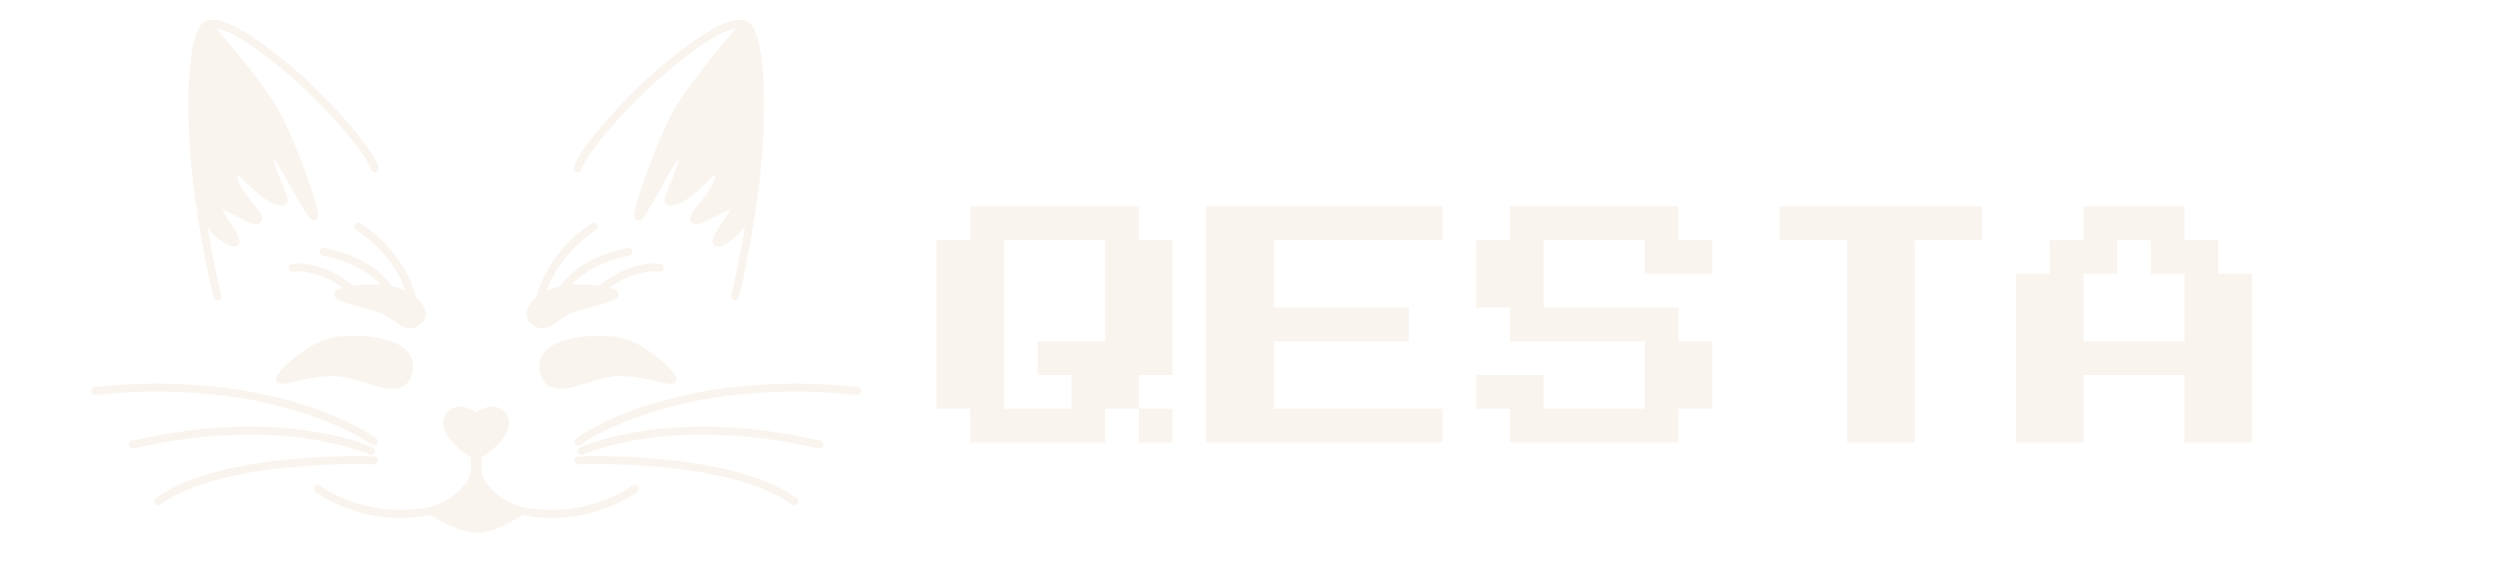
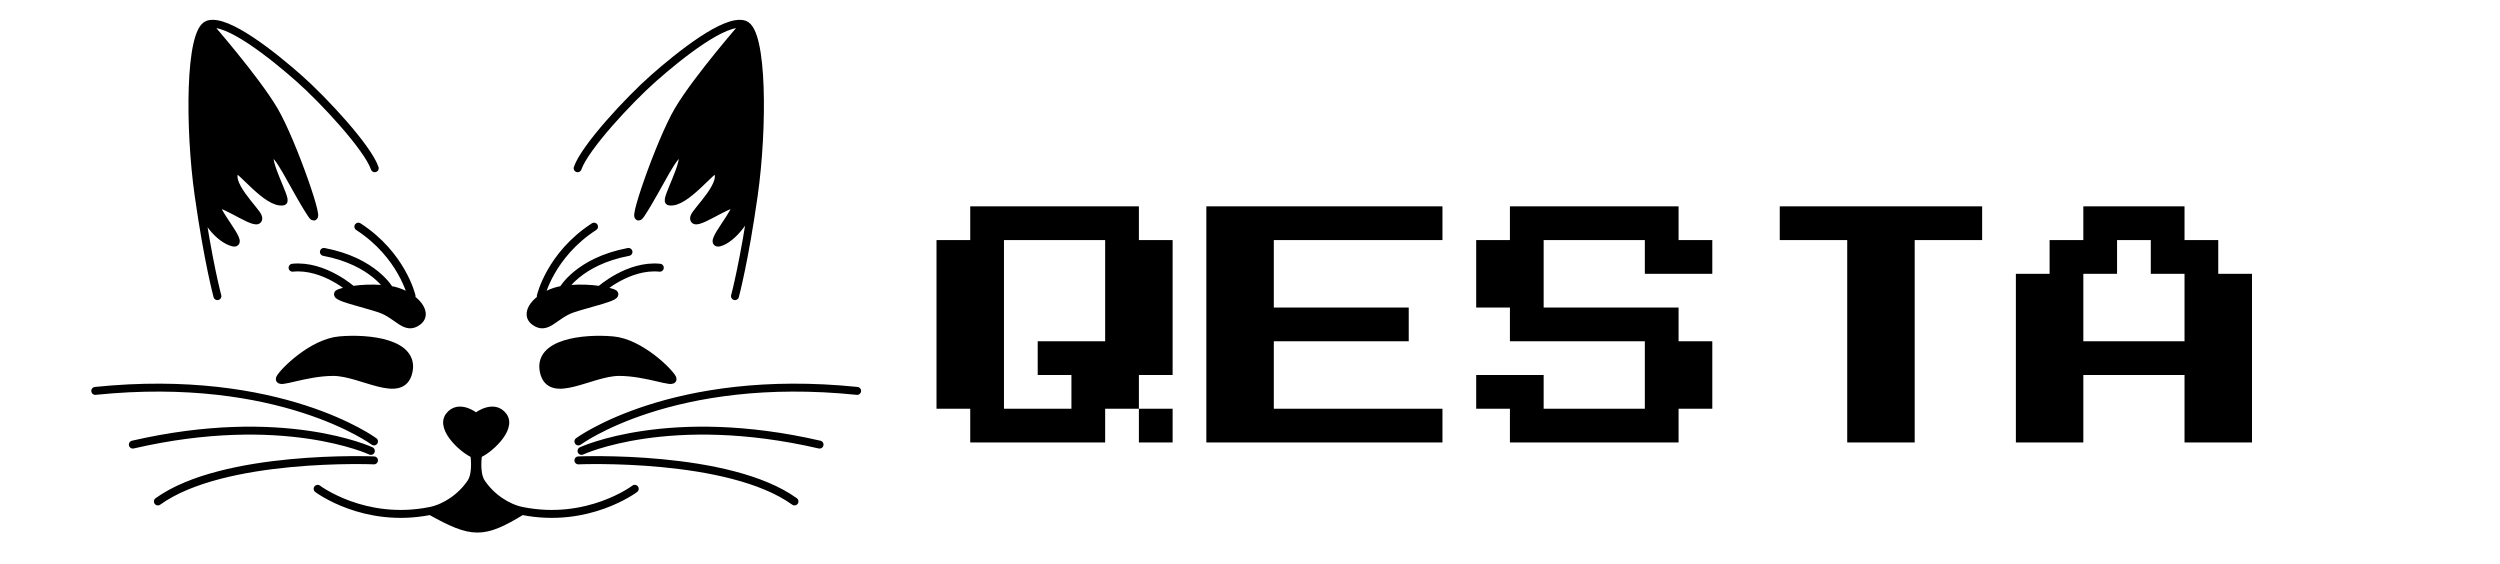
<svg xmlns="http://www.w3.org/2000/svg" width="315" height="71" viewBox="0 0 315 71" fill="none">
-   <path d="M147.75 30.25V47.25H143.5V51.5H139.25V55.75H122.25V51.5H118V30.25H122.25V26H143.5V30.25H147.75ZM139.25 30.25H126.5V51.5H135V47.25H130.75V43H139.25V30.25ZM143.5 55.75V51.5H147.75V55.75H143.5ZM152 55.75V26H181.75V30.25H160.5V38.75H177.5V43H160.5V51.5H181.75V55.75H152ZM190.25 55.75V51.5H186V47.25H194.5V51.5H207.25V43H190.25V38.75H186V30.25H190.25V26H211.5V30.25H215.75V34.5H207.25V30.25H194.5V38.75H211.5V43H215.75V51.5H211.5V55.75H190.25ZM232.75 55.75V30.25H224.25V26H249.75V30.25H241.25V55.75H232.75ZM254 55.75V34.5H258.25V30.25H262.5V26H275.25V30.25H279.5V34.5H283.75V55.75H275.25V47.25H262.5V55.75H254ZM262.5 43H275.25V34.5H271V30.25H266.75V34.5H262.5V43Z" fill="#FAF4EF" />
-   <path d="M68.534 46.865C67.688 43.208 73.507 42.556 77.217 42.885C80.667 43.192 84.321 46.865 84.715 47.661C85.11 48.457 81.558 46.865 78.006 46.865C74.454 46.865 69.375 50.498 68.534 46.865Z" fill="#FAF4EF" />
-   <path d="M51.466 46.865C52.312 43.208 46.493 42.556 42.783 42.885C39.333 43.192 35.679 46.865 35.285 47.661C34.89 48.457 38.442 46.865 41.994 46.865C45.546 46.865 50.625 50.498 51.466 46.865Z" fill="#FAF4EF" />
-   <path d="M67.35 40.498C65.772 39.304 68.216 36.905 70.902 36.518C73.589 36.131 76.033 36.518 77.217 36.916C78.401 37.314 73.979 38.244 72.086 38.906C69.826 39.696 68.929 41.691 67.35 40.498Z" fill="#FAF4EF" />
-   <path d="M52.65 40.498C54.228 39.304 51.784 36.905 49.098 36.518C46.411 36.131 43.967 36.518 42.783 36.916C41.599 37.314 46.021 38.244 47.914 38.906C50.174 39.696 51.071 41.691 52.65 40.498Z" fill="#FAF4EF" />
-   <path d="M25.024 24.579C23.84 16.221 23.84 3.884 26.208 3.088C26.208 3.088 32.127 9.854 34.495 13.834C36.863 17.813 40.81 29.354 39.231 26.967C37.02 23.622 34.89 18.609 34.101 19.405C33.311 20.201 36.227 25.264 35.679 25.375C33.706 25.773 30.154 20.997 29.759 21.395C28.257 22.91 32.331 26.592 32.522 27.364C32.917 28.956 28.181 25.375 27.392 25.773C26.602 26.171 30.944 30.946 29.365 30.548C27.786 30.15 25.517 27.851 25.024 24.579Z" fill="#FAF4EF" />
-   <path d="M94.976 24.579C96.16 16.221 96.16 3.884 93.792 3.088C93.792 3.088 87.873 9.854 85.505 13.834C83.137 17.813 79.19 29.354 80.769 26.967C82.98 23.622 85.11 18.609 85.899 19.405C86.689 20.201 83.773 25.264 84.321 25.375C86.294 25.773 89.846 20.997 90.24 21.395C91.743 22.91 87.669 26.592 87.478 27.364C87.083 28.956 91.819 25.375 92.608 25.773C93.398 26.171 89.056 30.946 90.635 30.548C92.214 30.15 94.56 27.364 94.976 24.579Z" fill="#FAF4EF" />
-   <path d="M59.809 52.437C59.809 52.437 57.78 50.845 56.596 52.437C55.412 54.029 58.569 56.814 59.753 57.212C59.753 57.212 60.148 59.6 59.359 60.794C58.12 62.667 56.086 64.001 54.228 64.376C59.497 67.323 60.871 67.365 65.772 64.376C63.914 64.001 61.88 62.667 60.641 60.794C59.852 59.6 60.247 57.212 60.247 57.212C61.431 56.814 64.588 54.029 63.404 52.437C62.22 50.845 60.148 52.437 60.148 52.437H59.809Z" fill="#FAF4EF" />
-   <path d="M27.392 37.314C27.392 37.314 26.208 32.936 25.024 24.579M25.024 24.579C23.84 16.221 23.84 3.884 26.208 3.088M25.024 24.579C25.517 27.851 27.786 30.15 29.365 30.548C30.944 30.946 26.602 26.171 27.392 25.773C28.181 25.375 32.917 28.956 32.522 27.364C32.331 26.592 28.257 22.91 29.759 21.395C30.154 20.997 33.706 25.773 35.679 25.375C36.227 25.264 33.311 20.201 34.101 19.405C34.89 18.609 37.02 23.622 39.231 26.967C40.81 29.354 36.863 17.813 34.495 13.834C32.127 9.854 26.208 3.088 26.208 3.088M26.208 3.088C28.576 2.292 34.495 7.068 37.653 9.854C40.81 12.64 46.335 18.609 47.218 21.198M49.098 36.518C51.784 36.905 54.228 39.304 52.65 40.498C51.071 41.691 50.174 39.696 47.914 38.906C46.021 38.244 41.599 37.314 42.783 36.916C43.967 36.518 46.411 36.131 49.098 36.518ZM49.098 36.518C49.098 36.518 47.124 32.936 40.81 31.742M51.86 37.314C51.86 37.314 50.676 32.14 45.151 28.558M47.124 55.62C47.124 55.62 35.285 46.865 12 49.253M46.73 56.814C46.73 56.814 35.679 51.641 16.736 56.019M47.124 58.008C47.124 58.008 28.181 57.212 19.893 63.182M54.228 64.376C45.919 66.052 40.021 61.59 40.021 61.59M54.228 64.376C56.086 64.001 58.12 62.667 59.359 60.794C60.148 59.6 59.753 57.212 59.753 57.212C58.569 56.814 55.412 54.029 56.596 52.437C57.78 50.845 59.809 52.437 59.809 52.437H60.148C60.148 52.437 62.22 50.845 63.404 52.437C64.588 54.029 61.431 56.814 60.247 57.212C60.247 57.212 59.852 59.6 60.641 60.794C61.88 62.667 63.914 64.001 65.772 64.376M54.228 64.376C59.497 67.323 60.871 67.365 65.772 64.376M44.362 36.518C44.362 36.518 40.81 33.334 36.863 33.732M92.608 37.314C92.608 37.314 93.792 32.936 94.976 24.579M94.976 24.579C96.16 16.221 96.16 3.884 93.792 3.088M94.976 24.579C94.56 27.364 92.214 30.15 90.635 30.548C89.056 30.946 93.398 26.171 92.608 25.773C91.819 25.375 87.083 28.956 87.478 27.364C87.669 26.592 91.743 22.91 90.24 21.395C89.846 20.997 86.294 25.773 84.321 25.375C83.773 25.264 86.689 20.201 85.899 19.405C85.11 18.609 82.98 23.622 80.769 26.967C79.19 29.354 83.137 17.813 85.505 13.834C87.873 9.854 93.792 3.088 93.792 3.088M93.792 3.088C91.424 2.292 85.505 7.068 82.347 9.854C79.19 12.64 73.665 18.609 72.782 21.198M70.902 36.518C68.216 36.905 65.772 39.304 67.35 40.498C68.929 41.691 69.826 39.696 72.086 38.906C73.979 38.244 78.401 37.314 77.217 36.916C76.033 36.518 73.589 36.131 70.902 36.518ZM70.902 36.518C70.902 36.518 72.876 32.936 79.19 31.742M68.14 37.314C68.14 37.314 69.324 32.14 74.849 28.558M72.876 55.62C72.876 55.62 84.715 46.865 108 49.253M73.27 56.814C73.27 56.814 84.321 51.641 103.264 56.019M72.876 58.008C72.876 58.008 91.819 57.212 100.107 63.182M65.772 64.376C74.081 66.052 79.979 61.59 79.979 61.59M75.638 36.518C75.638 36.518 79.19 33.334 83.137 33.732M51.466 46.865C52.312 43.208 46.493 42.556 42.783 42.885C39.333 43.192 35.679 46.865 35.285 47.661C34.89 48.457 38.442 46.865 41.994 46.865C45.546 46.865 50.625 50.498 51.466 46.865ZM68.534 46.865C67.688 43.208 73.507 42.556 77.217 42.885C80.667 43.192 84.321 46.865 84.715 47.661C85.11 48.457 81.558 46.865 78.006 46.865C74.454 46.865 69.375 50.498 68.534 46.865Z" stroke="#FAF4EF" stroke-linecap="round" />
+   <path d="M147.75 30.25V47.25H143.5V51.5H139.25V55.75H122.25V51.5H118V30.25H122.25V26H143.5V30.25H147.75ZM139.25 30.25H126.5V51.5H135V47.25H130.75V43H139.25V30.25ZM143.5 55.75V51.5H147.75V55.75H143.5ZM152 55.75V26H181.75V30.25H160.5V38.75H177.5V43H160.5V51.5H181.75V55.75H152ZM190.25 55.75V51.5H186V47.25H194.5V51.5H207.25V43H190.25V38.75H186V30.25H190.25V26H211.5V30.25H215.75V34.5H207.25V30.25H194.5V38.75H211.5V43H215.75V51.5H211.5V55.75H190.25ZM232.75 55.75V30.25H224.25V26H249.75V30.25H241.25V55.75H232.75ZM254 55.75V34.5H258.25V30.25H262.5V26H275.25V30.25H279.5V34.5H283.75V55.75H275.25V47.25H262.5V55.75H254ZM262.5 43H275.25V34.5H271V30.25H266.75V34.5H262.5V43Z" fill="currentColor" />
+   <path d="M68.534 46.865C67.688 43.208 73.507 42.556 77.217 42.885C80.667 43.192 84.321 46.865 84.715 47.661C85.11 48.457 81.558 46.865 78.006 46.865C74.454 46.865 69.375 50.498 68.534 46.865Z" fill="currentColor" />
+   <path d="M51.466 46.865C52.312 43.208 46.493 42.556 42.783 42.885C39.333 43.192 35.679 46.865 35.285 47.661C34.89 48.457 38.442 46.865 41.994 46.865C45.546 46.865 50.625 50.498 51.466 46.865Z" fill="currentColor" />
+   <path d="M67.35 40.498C65.772 39.304 68.216 36.905 70.902 36.518C73.589 36.131 76.033 36.518 77.217 36.916C78.401 37.314 73.979 38.244 72.086 38.906C69.826 39.696 68.929 41.691 67.35 40.498Z" fill="currentColor" />
+   <path d="M52.65 40.498C54.228 39.304 51.784 36.905 49.098 36.518C46.411 36.131 43.967 36.518 42.783 36.916C41.599 37.314 46.021 38.244 47.914 38.906C50.174 39.696 51.071 41.691 52.65 40.498Z" fill="currentColor" />
+   <path d="M25.024 24.579C23.84 16.221 23.84 3.884 26.208 3.088C26.208 3.088 32.127 9.854 34.495 13.834C36.863 17.813 40.81 29.354 39.231 26.967C37.02 23.622 34.89 18.609 34.101 19.405C33.311 20.201 36.227 25.264 35.679 25.375C33.706 25.773 30.154 20.997 29.759 21.395C28.257 22.91 32.331 26.592 32.522 27.364C32.917 28.956 28.181 25.375 27.392 25.773C26.602 26.171 30.944 30.946 29.365 30.548C27.786 30.15 25.517 27.851 25.024 24.579Z" fill="currentColor" />
+   <path d="M94.976 24.579C96.16 16.221 96.16 3.884 93.792 3.088C93.792 3.088 87.873 9.854 85.505 13.834C83.137 17.813 79.19 29.354 80.769 26.967C82.98 23.622 85.11 18.609 85.899 19.405C86.689 20.201 83.773 25.264 84.321 25.375C86.294 25.773 89.846 20.997 90.24 21.395C91.743 22.91 87.669 26.592 87.478 27.364C87.083 28.956 91.819 25.375 92.608 25.773C93.398 26.171 89.056 30.946 90.635 30.548C92.214 30.15 94.56 27.364 94.976 24.579Z" fill="currentColor" />
+   <path d="M59.809 52.437C59.809 52.437 57.78 50.845 56.596 52.437C55.412 54.029 58.569 56.814 59.753 57.212C59.753 57.212 60.148 59.6 59.359 60.794C58.12 62.667 56.086 64.001 54.228 64.376C59.497 67.323 60.871 67.365 65.772 64.376C63.914 64.001 61.88 62.667 60.641 60.794C59.852 59.6 60.247 57.212 60.247 57.212C61.431 56.814 64.588 54.029 63.404 52.437C62.22 50.845 60.148 52.437 60.148 52.437H59.809Z" fill="currentColor" />
+   <path d="M27.392 37.314C27.392 37.314 26.208 32.936 25.024 24.579M25.024 24.579C23.84 16.221 23.84 3.884 26.208 3.088M25.024 24.579C25.517 27.851 27.786 30.15 29.365 30.548C30.944 30.946 26.602 26.171 27.392 25.773C28.181 25.375 32.917 28.956 32.522 27.364C32.331 26.592 28.257 22.91 29.759 21.395C30.154 20.997 33.706 25.773 35.679 25.375C36.227 25.264 33.311 20.201 34.101 19.405C34.89 18.609 37.02 23.622 39.231 26.967C40.81 29.354 36.863 17.813 34.495 13.834C32.127 9.854 26.208 3.088 26.208 3.088M26.208 3.088C28.576 2.292 34.495 7.068 37.653 9.854C40.81 12.64 46.335 18.609 47.218 21.198M49.098 36.518C51.784 36.905 54.228 39.304 52.65 40.498C51.071 41.691 50.174 39.696 47.914 38.906C46.021 38.244 41.599 37.314 42.783 36.916C43.967 36.518 46.411 36.131 49.098 36.518ZM49.098 36.518C49.098 36.518 47.124 32.936 40.81 31.742M51.86 37.314C51.86 37.314 50.676 32.14 45.151 28.558M47.124 55.62C47.124 55.62 35.285 46.865 12 49.253M46.73 56.814C46.73 56.814 35.679 51.641 16.736 56.019M47.124 58.008C47.124 58.008 28.181 57.212 19.893 63.182M54.228 64.376C45.919 66.052 40.021 61.59 40.021 61.59M54.228 64.376C56.086 64.001 58.12 62.667 59.359 60.794C60.148 59.6 59.753 57.212 59.753 57.212C58.569 56.814 55.412 54.029 56.596 52.437C57.78 50.845 59.809 52.437 59.809 52.437H60.148C60.148 52.437 62.22 50.845 63.404 52.437C64.588 54.029 61.431 56.814 60.247 57.212C60.247 57.212 59.852 59.6 60.641 60.794C61.88 62.667 63.914 64.001 65.772 64.376M54.228 64.376C59.497 67.323 60.871 67.365 65.772 64.376M44.362 36.518C44.362 36.518 40.81 33.334 36.863 33.732M92.608 37.314C92.608 37.314 93.792 32.936 94.976 24.579M94.976 24.579C96.16 16.221 96.16 3.884 93.792 3.088M94.976 24.579C94.56 27.364 92.214 30.15 90.635 30.548C89.056 30.946 93.398 26.171 92.608 25.773C91.819 25.375 87.083 28.956 87.478 27.364C87.669 26.592 91.743 22.91 90.24 21.395C89.846 20.997 86.294 25.773 84.321 25.375C83.773 25.264 86.689 20.201 85.899 19.405C85.11 18.609 82.98 23.622 80.769 26.967C79.19 29.354 83.137 17.813 85.505 13.834C87.873 9.854 93.792 3.088 93.792 3.088M93.792 3.088C91.424 2.292 85.505 7.068 82.347 9.854C79.19 12.64 73.665 18.609 72.782 21.198M70.902 36.518C68.216 36.905 65.772 39.304 67.35 40.498C68.929 41.691 69.826 39.696 72.086 38.906C73.979 38.244 78.401 37.314 77.217 36.916C76.033 36.518 73.589 36.131 70.902 36.518ZM70.902 36.518C70.902 36.518 72.876 32.936 79.19 31.742M68.14 37.314C68.14 37.314 69.324 32.14 74.849 28.558M72.876 55.62C72.876 55.62 84.715 46.865 108 49.253M73.27 56.814C73.27 56.814 84.321 51.641 103.264 56.019M72.876 58.008C72.876 58.008 91.819 57.212 100.107 63.182M65.772 64.376C74.081 66.052 79.979 61.59 79.979 61.59M75.638 36.518C75.638 36.518 79.19 33.334 83.137 33.732M51.466 46.865C52.312 43.208 46.493 42.556 42.783 42.885C39.333 43.192 35.679 46.865 35.285 47.661C34.89 48.457 38.442 46.865 41.994 46.865C45.546 46.865 50.625 50.498 51.466 46.865ZM68.534 46.865C67.688 43.208 73.507 42.556 77.217 42.885C80.667 43.192 84.321 46.865 84.715 47.661C85.11 48.457 81.558 46.865 78.006 46.865C74.454 46.865 69.375 50.498 68.534 46.865Z" stroke="currentColor" stroke-linecap="round" />
</svg>
